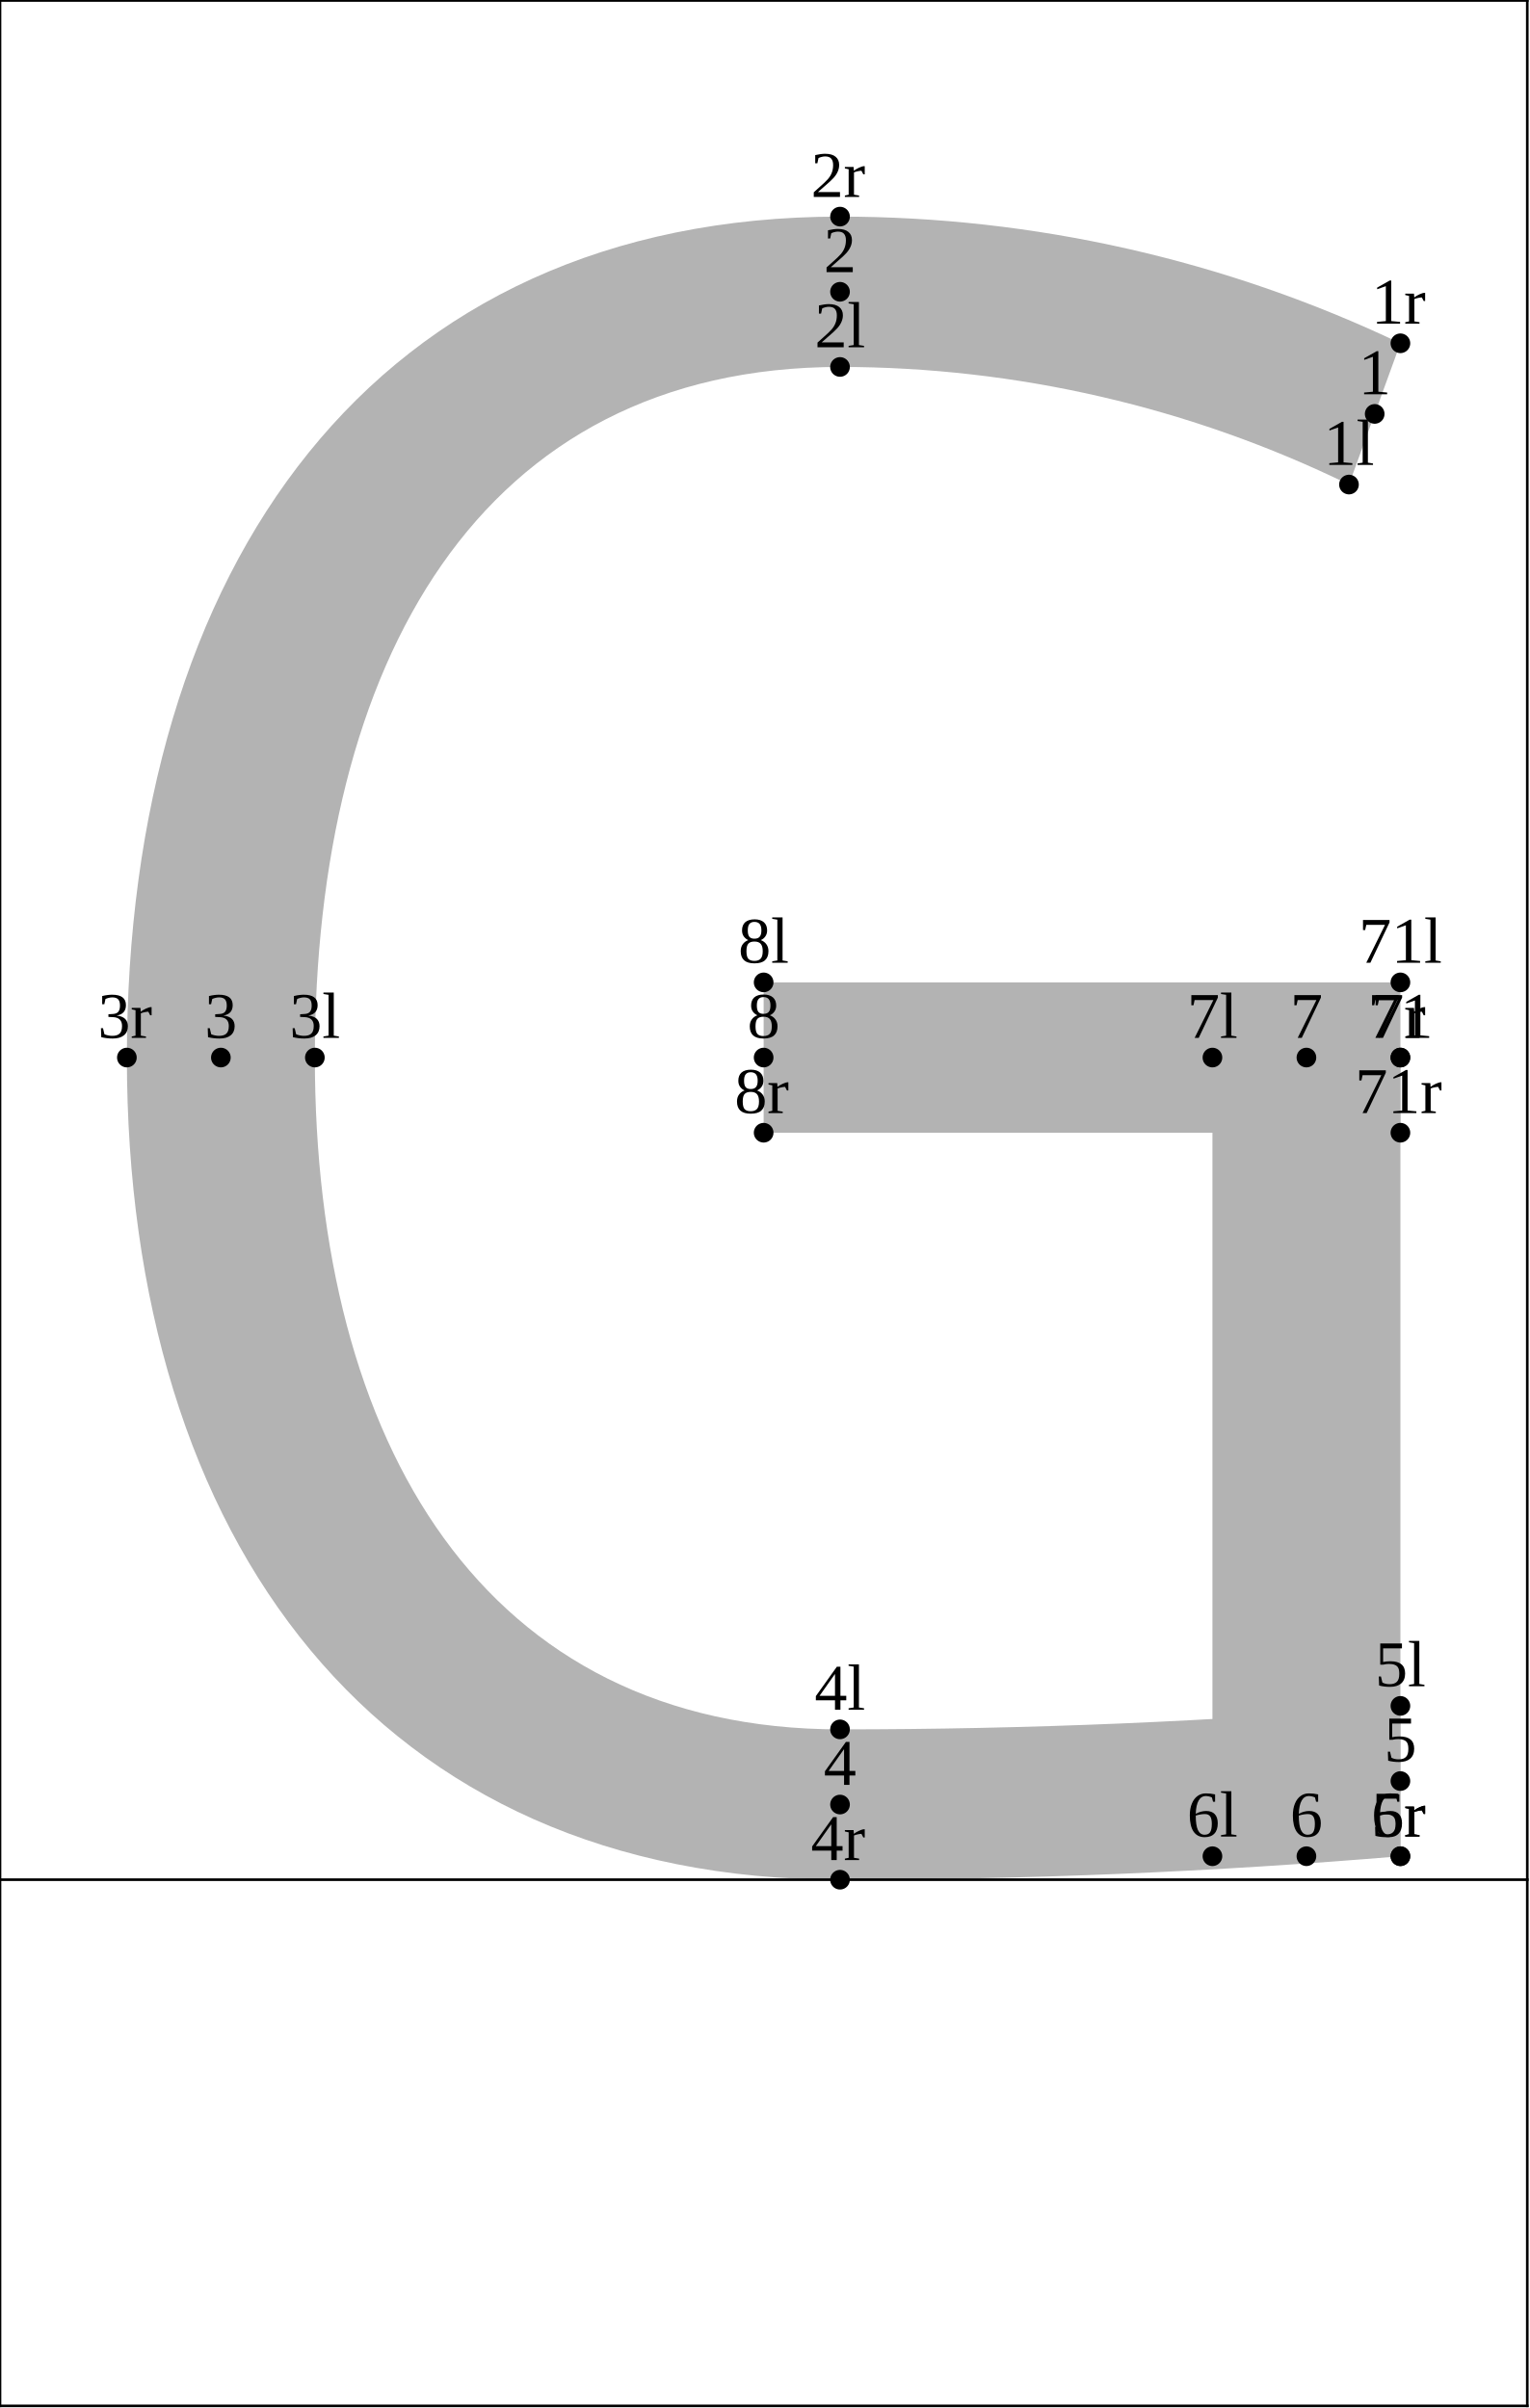
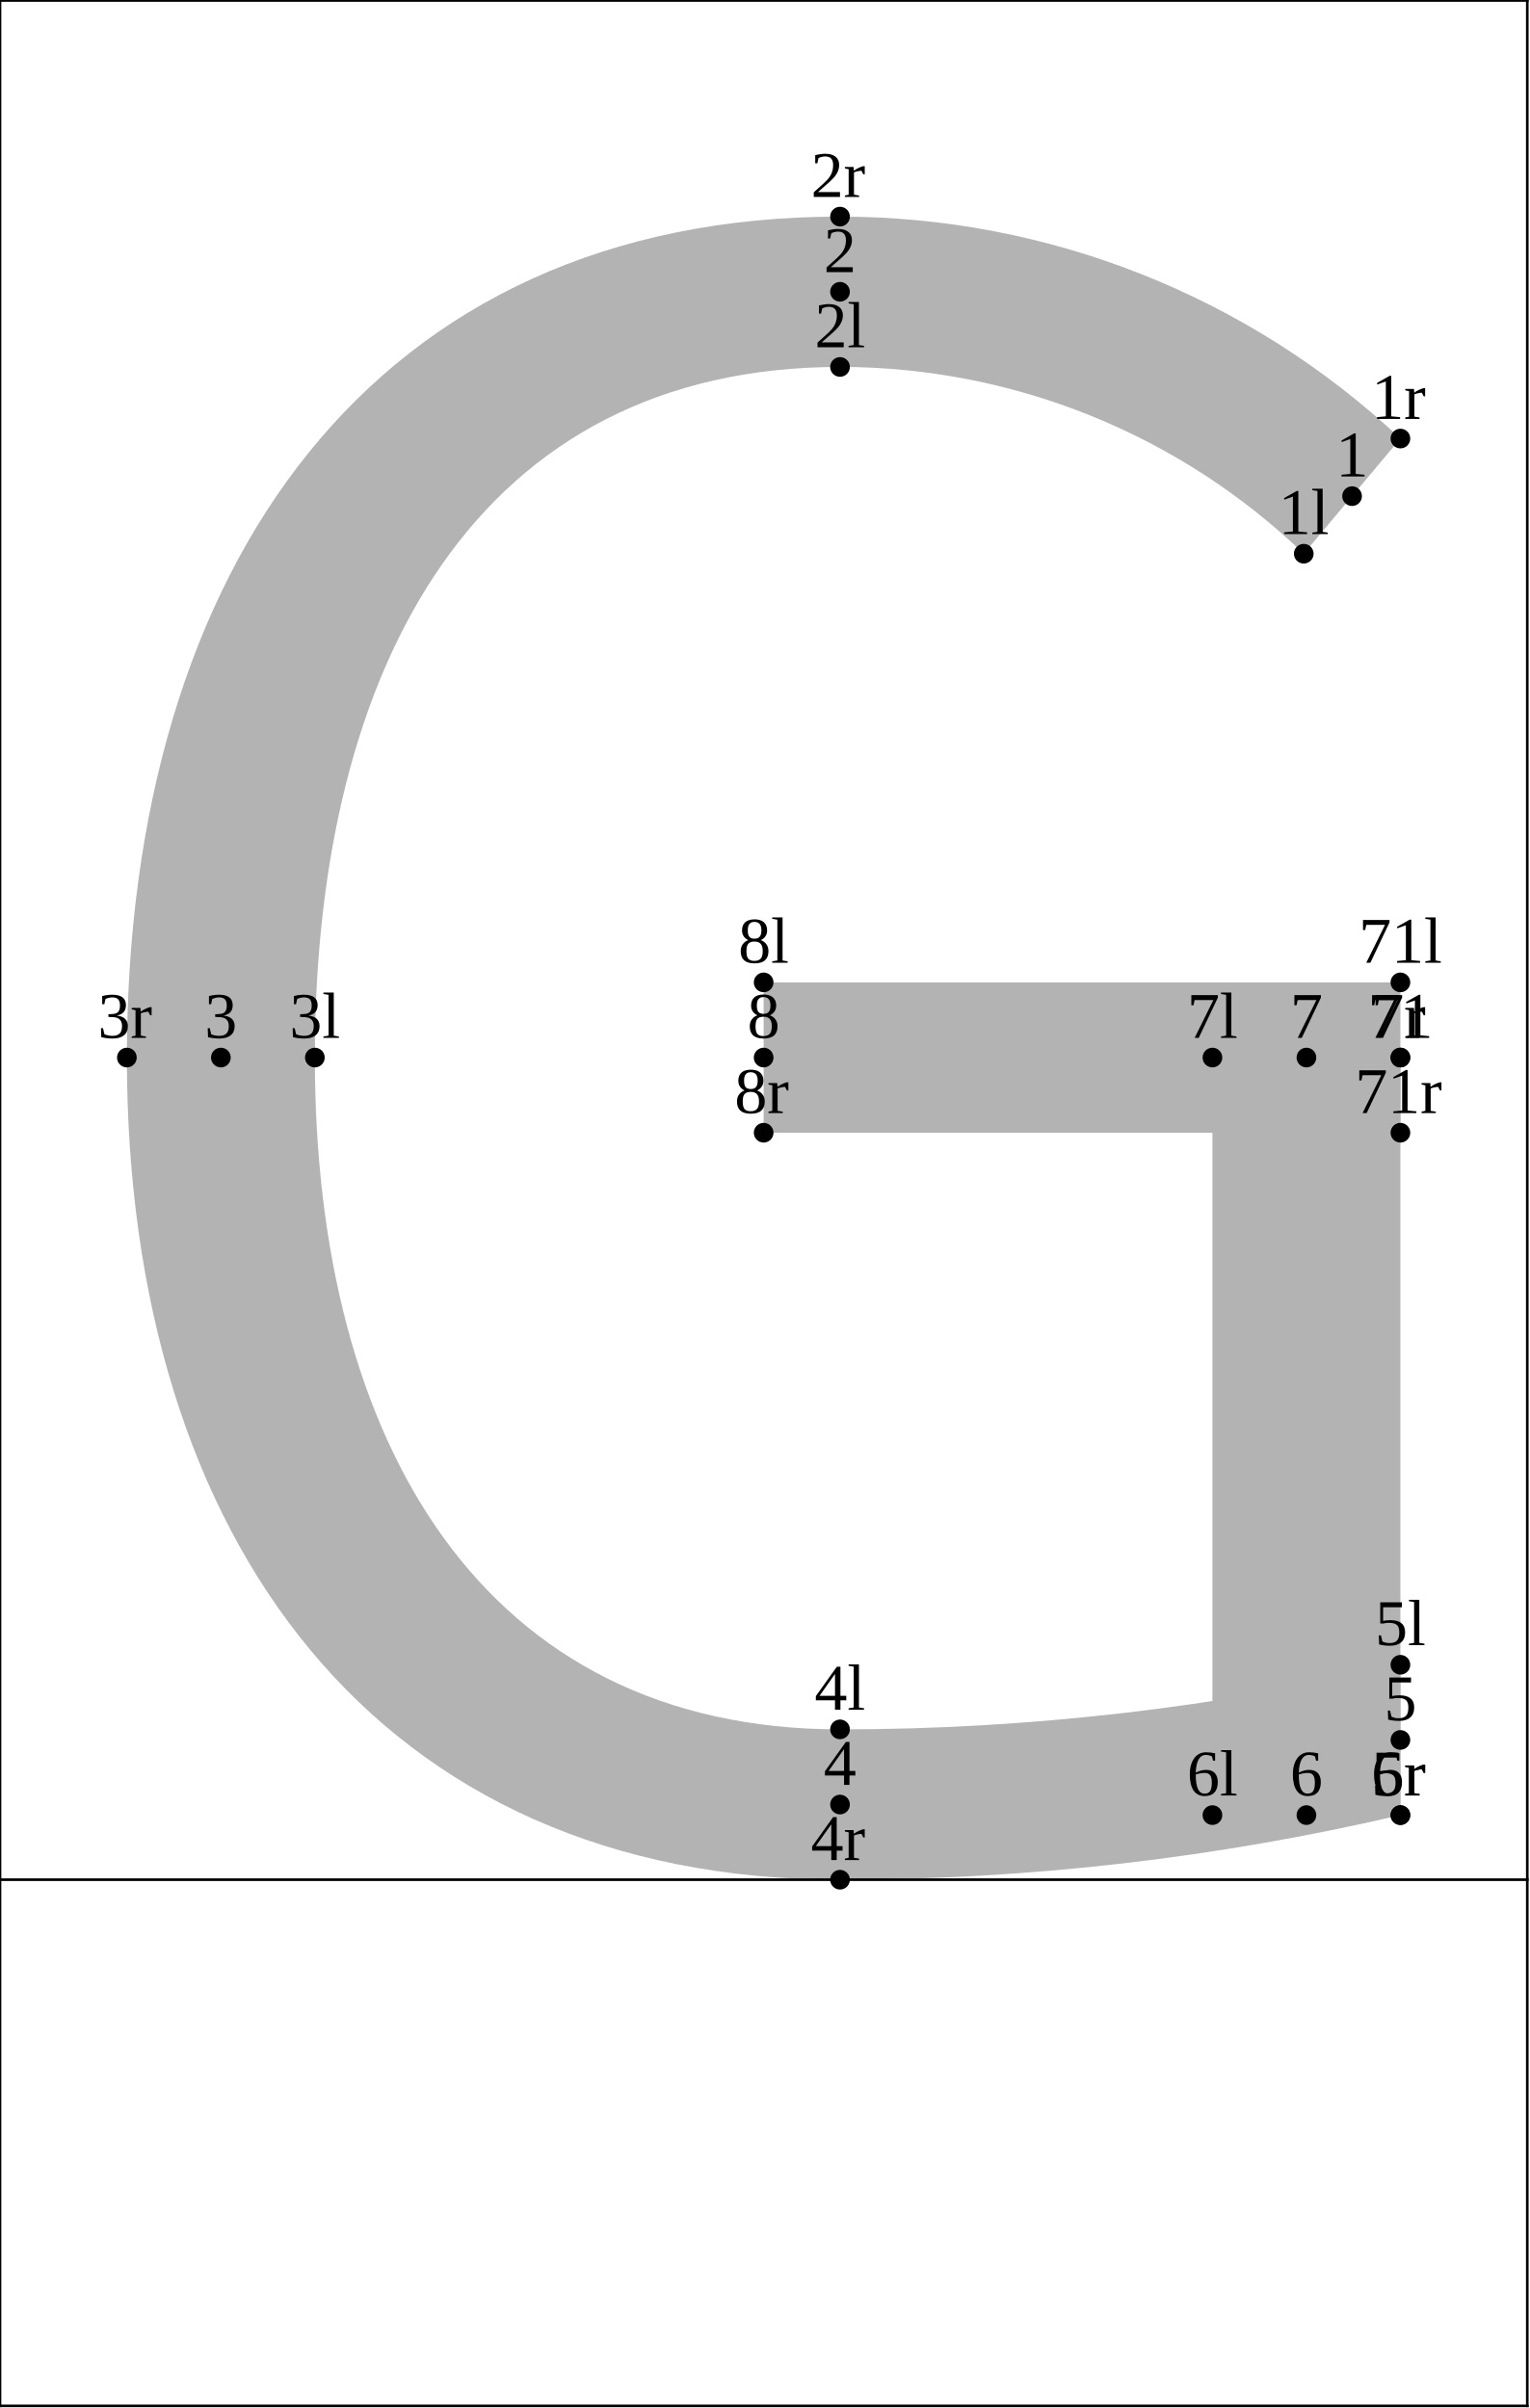
<svg xmlns="http://www.w3.org/2000/svg" version="1.1" width="233.525" height="367.662" viewBox="0 0 233.525 367.662">
-   <path d="M205.907 73.983C181.714 62.168,155.144 56.027,128.22 56.027C73.076 56.027,48.06 101.295,48.06 161.471C48.06 220.36,73.836 264.046,128.22 264.046C156.77 264.046,185.308 262.85,213.758 260.46L213.758 283.414C185.308 285.804,156.77 287,128.22 287C57.784 287,19.367 235.355,19.367 161.471C19.367 86.333,57.102 33.073,128.22 33.073C157.817 33.073,187.04 39.68,213.758 52.414Z" style="fill: rgb(70%,70%,70%);stroke: none;" />
-   <path d="M185.066 283.414L185.066 161.471L213.758 161.471L213.758 283.414Z" style="fill: rgb(70%,70%,70%);stroke: none;" />
+   <path d="M199.004 84.544C179.981 66.247,154.613 56.027,128.22 56.027C73.076 56.027,48.06 101.295,48.06 161.471C48.06 220.36,73.836 264.046,128.22 264.046C157.016 264.046,185.717 260.737,213.758 254.183L213.758 277.137C185.717 283.691,157.016 287,128.22 287C57.784 287,19.367 235.355,19.367 161.471C19.367 86.333,57.102 33.073,128.22 33.073C160.006 33.073,190.596 45.192,213.758 66.96Z" style="fill: rgb(70%,70%,70%);stroke: none;" />
+   <path d="M185.066 277.137L185.066 161.471L213.758 161.471L213.758 277.137Z" style="fill: rgb(70%,70%,70%);stroke: none;" />
  <path d="M213.758 149.994L116.563 149.994L116.563 172.948L213.758 172.948Z" style="fill: rgb(70%,70%,70%);stroke: none;" />
-   <g transform="translate(202.033 70.98332)" style="fill: rgb(0%,0%,0%);">
+   <g transform="translate(195.1292 81.5439)" style="fill: rgb(0%,0%,0%);">
    <text font-size="9.963">1l</text>
  </g>
-   <path d="M205.907 73.983l0 0" style="stroke:rgb(0%,0%,0%); stroke-width: 3;stroke-linecap: round;stroke-linejoin: round;stroke-miterlimit: 10;fill: none;" />
+   <path d="M199.004 84.544l0 0" style="stroke:rgb(0%,0%,0%); stroke-width: 3;stroke-linecap: round;stroke-linejoin: round;stroke-miterlimit: 10;fill: none;" />
  <g transform="translate(124.3452 53.02661)" style="fill: rgb(0%,0%,0%);">
    <text font-size="9.963">2l</text>
  </g>
  <path d="M128.22 56.027l0 0" style="stroke:rgb(0%,0%,0%); stroke-width: 3;stroke-linecap: round;stroke-linejoin: round;stroke-miterlimit: 10;fill: none;" />
  <g transform="translate(44.18515 158.471)" style="fill: rgb(0%,0%,0%);">
    <text font-size="9.963">3l</text>
  </g>
  <path d="M48.06 161.471l0 0" style="stroke:rgb(0%,0%,0%); stroke-width: 3;stroke-linecap: round;stroke-linejoin: round;stroke-miterlimit: 10;fill: none;" />
  <g transform="translate(124.3452 261.0462)" style="fill: rgb(0%,0%,0%);">
    <text font-size="9.963">4l</text>
  </g>
  <path d="M128.22 264.046l0 0" style="stroke:rgb(0%,0%,0%); stroke-width: 3;stroke-linecap: round;stroke-linejoin: round;stroke-miterlimit: 10;fill: none;" />
-   <g transform="translate(209.8838 257.4602)" style="fill: rgb(0%,0%,0%);">
+   <g transform="translate(209.8838 251.1834)" style="fill: rgb(0%,0%,0%);">
    <text font-size="9.963">5l</text>
  </g>
-   <path d="M213.758 260.46l0 0" style="stroke:rgb(0%,0%,0%); stroke-width: 3;stroke-linecap: round;stroke-linejoin: round;stroke-miterlimit: 10;fill: none;" />
-   <g transform="translate(181.1913 280.4141)" style="fill: rgb(0%,0%,0%);">
+   <path d="M213.758 254.183l0 0" style="stroke:rgb(0%,0%,0%); stroke-width: 3;stroke-linecap: round;stroke-linejoin: round;stroke-miterlimit: 10;fill: none;" />
+   <g transform="translate(181.1913 274.1372)" style="fill: rgb(0%,0%,0%);">
    <text font-size="9.963">6l</text>
  </g>
-   <path d="M185.066 283.414l0 0" style="stroke:rgb(0%,0%,0%); stroke-width: 3;stroke-linecap: round;stroke-linejoin: round;stroke-miterlimit: 10;fill: none;" />
+   <path d="M185.066 277.137l0 0" style="stroke:rgb(0%,0%,0%); stroke-width: 3;stroke-linecap: round;stroke-linejoin: round;stroke-miterlimit: 10;fill: none;" />
  <g transform="translate(181.1913 158.471)" style="fill: rgb(0%,0%,0%);">
    <text font-size="9.963">7l</text>
  </g>
  <path d="M185.066 161.471l0 0" style="stroke:rgb(0%,0%,0%); stroke-width: 3;stroke-linecap: round;stroke-linejoin: round;stroke-miterlimit: 10;fill: none;" />
  <g transform="translate(112.6882 146.9941)" style="fill: rgb(0%,0%,0%);">
    <text font-size="9.963">8l</text>
  </g>
  <path d="M116.563 149.994l0 0" style="stroke:rgb(0%,0%,0%); stroke-width: 3;stroke-linecap: round;stroke-linejoin: round;stroke-miterlimit: 10;fill: none;" />
  <g transform="translate(207.3931 146.9941)" style="fill: rgb(0%,0%,0%);">
    <text font-size="9.963">71l</text>
  </g>
  <path d="M213.758 149.994l0 0" style="stroke:rgb(0%,0%,0%); stroke-width: 3;stroke-linecap: round;stroke-linejoin: round;stroke-miterlimit: 10;fill: none;" />
-   <g transform="translate(207.3421 60.19849)" style="fill: rgb(0%,0%,0%);">
+   <g transform="translate(203.8902 72.75215)" style="fill: rgb(0%,0%,0%);">
    <text font-size="9.963">1</text>
  </g>
-   <path d="M209.833 63.198l0 0" style="stroke:rgb(0%,0%,0%); stroke-width: 3;stroke-linecap: round;stroke-linejoin: round;stroke-miterlimit: 10;fill: none;" />
+   <path d="M206.381 75.752l0 0" style="stroke:rgb(0%,0%,0%); stroke-width: 3;stroke-linecap: round;stroke-linejoin: round;stroke-miterlimit: 10;fill: none;" />
  <g transform="translate(125.7289 41.5497)" style="fill: rgb(0%,0%,0%);">
    <text font-size="9.963">2</text>
  </g>
  <path d="M128.22 44.55l0 0" style="stroke:rgb(0%,0%,0%); stroke-width: 3;stroke-linecap: round;stroke-linejoin: round;stroke-miterlimit: 10;fill: none;" />
  <g transform="translate(31.22263 158.471)" style="fill: rgb(0%,0%,0%);">
    <text font-size="9.963">3</text>
  </g>
  <path d="M33.713 161.471l0 0" style="stroke:rgb(0%,0%,0%); stroke-width: 3;stroke-linecap: round;stroke-linejoin: round;stroke-miterlimit: 10;fill: none;" />
  <g transform="translate(125.7289 272.5231)" style="fill: rgb(0%,0%,0%);">
    <text font-size="9.963">4</text>
  </g>
  <path d="M128.22 275.523l0 0" style="stroke:rgb(0%,0%,0%); stroke-width: 3;stroke-linecap: round;stroke-linejoin: round;stroke-miterlimit: 10;fill: none;" />
-   <g transform="translate(211.2675 268.9371)" style="fill: rgb(0%,0%,0%);">
+   <g transform="translate(211.2675 262.6603)" style="fill: rgb(0%,0%,0%);">
    <text font-size="9.963">5</text>
  </g>
-   <path d="M213.758 271.937l0 0" style="stroke:rgb(0%,0%,0%); stroke-width: 3;stroke-linecap: round;stroke-linejoin: round;stroke-miterlimit: 10;fill: none;" />
-   <g transform="translate(196.9212 280.4141)" style="fill: rgb(0%,0%,0%);">
+   <path d="M213.758 265.66l0 0" style="stroke:rgb(0%,0%,0%); stroke-width: 3;stroke-linecap: round;stroke-linejoin: round;stroke-miterlimit: 10;fill: none;" />
+   <g transform="translate(196.9212 274.1372)" style="fill: rgb(0%,0%,0%);">
    <text font-size="9.963">6</text>
  </g>
-   <path d="M199.412 283.414l0 0" style="stroke:rgb(0%,0%,0%); stroke-width: 3;stroke-linecap: round;stroke-linejoin: round;stroke-miterlimit: 10;fill: none;" />
+   <path d="M199.412 277.137l0 0" style="stroke:rgb(0%,0%,0%); stroke-width: 3;stroke-linecap: round;stroke-linejoin: round;stroke-miterlimit: 10;fill: none;" />
  <g transform="translate(196.9212 158.471)" style="fill: rgb(0%,0%,0%);">
    <text font-size="9.963">7</text>
  </g>
  <path d="M199.412 161.471l0 0" style="stroke:rgb(0%,0%,0%); stroke-width: 3;stroke-linecap: round;stroke-linejoin: round;stroke-miterlimit: 10;fill: none;" />
  <g transform="translate(114.0719 158.471)" style="fill: rgb(0%,0%,0%);">
    <text font-size="9.963">8</text>
  </g>
  <path d="M116.563 161.471l0 0" style="stroke:rgb(0%,0%,0%); stroke-width: 3;stroke-linecap: round;stroke-linejoin: round;stroke-miterlimit: 10;fill: none;" />
  <g transform="translate(208.7768 158.471)" style="fill: rgb(0%,0%,0%);">
    <text font-size="9.963">71</text>
  </g>
  <path d="M213.758 161.471l0 0" style="stroke:rgb(0%,0%,0%); stroke-width: 3;stroke-linecap: round;stroke-linejoin: round;stroke-miterlimit: 10;fill: none;" />
-   <g transform="translate(209.3164 49.41367)" style="fill: rgb(0%,0%,0%);">
+   <g transform="translate(209.3164 63.9604)" style="fill: rgb(0%,0%,0%);">
    <text font-size="9.963">1r</text>
  </g>
-   <path d="M213.758 52.414l0 0" style="stroke:rgb(0%,0%,0%); stroke-width: 3;stroke-linecap: round;stroke-linejoin: round;stroke-miterlimit: 10;fill: none;" />
+   <path d="M213.758 66.96l0 0" style="stroke:rgb(0%,0%,0%); stroke-width: 3;stroke-linecap: round;stroke-linejoin: round;stroke-miterlimit: 10;fill: none;" />
  <g transform="translate(123.7779 30.07277)" style="fill: rgb(0%,0%,0%);">
    <text font-size="9.963">2r</text>
  </g>
  <path d="M128.22 33.073l0 0" style="stroke:rgb(0%,0%,0%); stroke-width: 3;stroke-linecap: round;stroke-linejoin: round;stroke-miterlimit: 10;fill: none;" />
  <g transform="translate(14.92539 158.471)" style="fill: rgb(0%,0%,0%);">
    <text font-size="9.963">3r</text>
  </g>
  <path d="M19.367 161.471l0 0" style="stroke:rgb(0%,0%,0%); stroke-width: 3;stroke-linecap: round;stroke-linejoin: round;stroke-miterlimit: 10;fill: none;" />
  <g transform="translate(123.7779 284)" style="fill: rgb(0%,0%,0%);">
    <text font-size="9.963">4r</text>
  </g>
  <path d="M128.22 287l0 0" style="stroke:rgb(0%,0%,0%); stroke-width: 3;stroke-linecap: round;stroke-linejoin: round;stroke-miterlimit: 10;fill: none;" />
-   <g transform="translate(209.3164 280.4141)" style="fill: rgb(0%,0%,0%);">
+   <g transform="translate(209.3164 274.1372)" style="fill: rgb(0%,0%,0%);">
    <text font-size="9.963">5r</text>
  </g>
-   <path d="M213.758 283.414l0 0" style="stroke:rgb(0%,0%,0%); stroke-width: 3;stroke-linecap: round;stroke-linejoin: round;stroke-miterlimit: 10;fill: none;" />
-   <g transform="translate(209.3164 280.4141)" style="fill: rgb(0%,0%,0%);">
+   <path d="M213.758 277.137l0 0" style="stroke:rgb(0%,0%,0%); stroke-width: 3;stroke-linecap: round;stroke-linejoin: round;stroke-miterlimit: 10;fill: none;" />
+   <g transform="translate(209.3164 274.1372)" style="fill: rgb(0%,0%,0%);">
    <text font-size="9.963">6r</text>
  </g>
-   <path d="M213.758 283.414l0 0" style="stroke:rgb(0%,0%,0%); stroke-width: 3;stroke-linecap: round;stroke-linejoin: round;stroke-miterlimit: 10;fill: none;" />
+   <path d="M213.758 277.137l0 0" style="stroke:rgb(0%,0%,0%); stroke-width: 3;stroke-linecap: round;stroke-linejoin: round;stroke-miterlimit: 10;fill: none;" />
  <g transform="translate(209.3164 158.471)" style="fill: rgb(0%,0%,0%);">
    <text font-size="9.963">7r</text>
  </g>
  <path d="M213.758 161.471l0 0" style="stroke:rgb(0%,0%,0%); stroke-width: 3;stroke-linecap: round;stroke-linejoin: round;stroke-miterlimit: 10;fill: none;" />
  <g transform="translate(112.1209 169.948)" style="fill: rgb(0%,0%,0%);">
    <text font-size="9.963">8r</text>
  </g>
  <path d="M116.563 172.948l0 0" style="stroke:rgb(0%,0%,0%); stroke-width: 3;stroke-linecap: round;stroke-linejoin: round;stroke-miterlimit: 10;fill: none;" />
  <g transform="translate(206.8258 169.948)" style="fill: rgb(0%,0%,0%);">
    <text font-size="9.963">71r</text>
  </g>
  <path d="M213.758 172.948l0 0" style="stroke:rgb(0%,0%,0%); stroke-width: 3;stroke-linecap: round;stroke-linejoin: round;stroke-miterlimit: 10;fill: none;" />
  <path d="M0 287L233.125 287" style="stroke:rgb(0%,0%,0%); stroke-width: 0.4;stroke-linecap: square;stroke-linejoin: round;stroke-miterlimit: 10;fill: none;" />
  <path d="M0 0.077L233.125 0.077" style="stroke:rgb(0%,0%,0%); stroke-width: 0.4;stroke-linecap: square;stroke-linejoin: round;stroke-miterlimit: 10;fill: none;" />
  <path d="M0 367.339L233.125 367.339" style="stroke:rgb(0%,0%,0%); stroke-width: 0.4;stroke-linecap: square;stroke-linejoin: round;stroke-miterlimit: 10;fill: none;" />
  <path d="M0 367.339L0 0.077" style="stroke:rgb(0%,0%,0%); stroke-width: 0.4;stroke-linecap: square;stroke-linejoin: round;stroke-miterlimit: 10;fill: none;" />
  <path d="M233.125 367.339L233.125 0.077" style="stroke:rgb(0%,0%,0%); stroke-width: 0.4;stroke-linecap: square;stroke-linejoin: round;stroke-miterlimit: 10;fill: none;" />
</svg>
